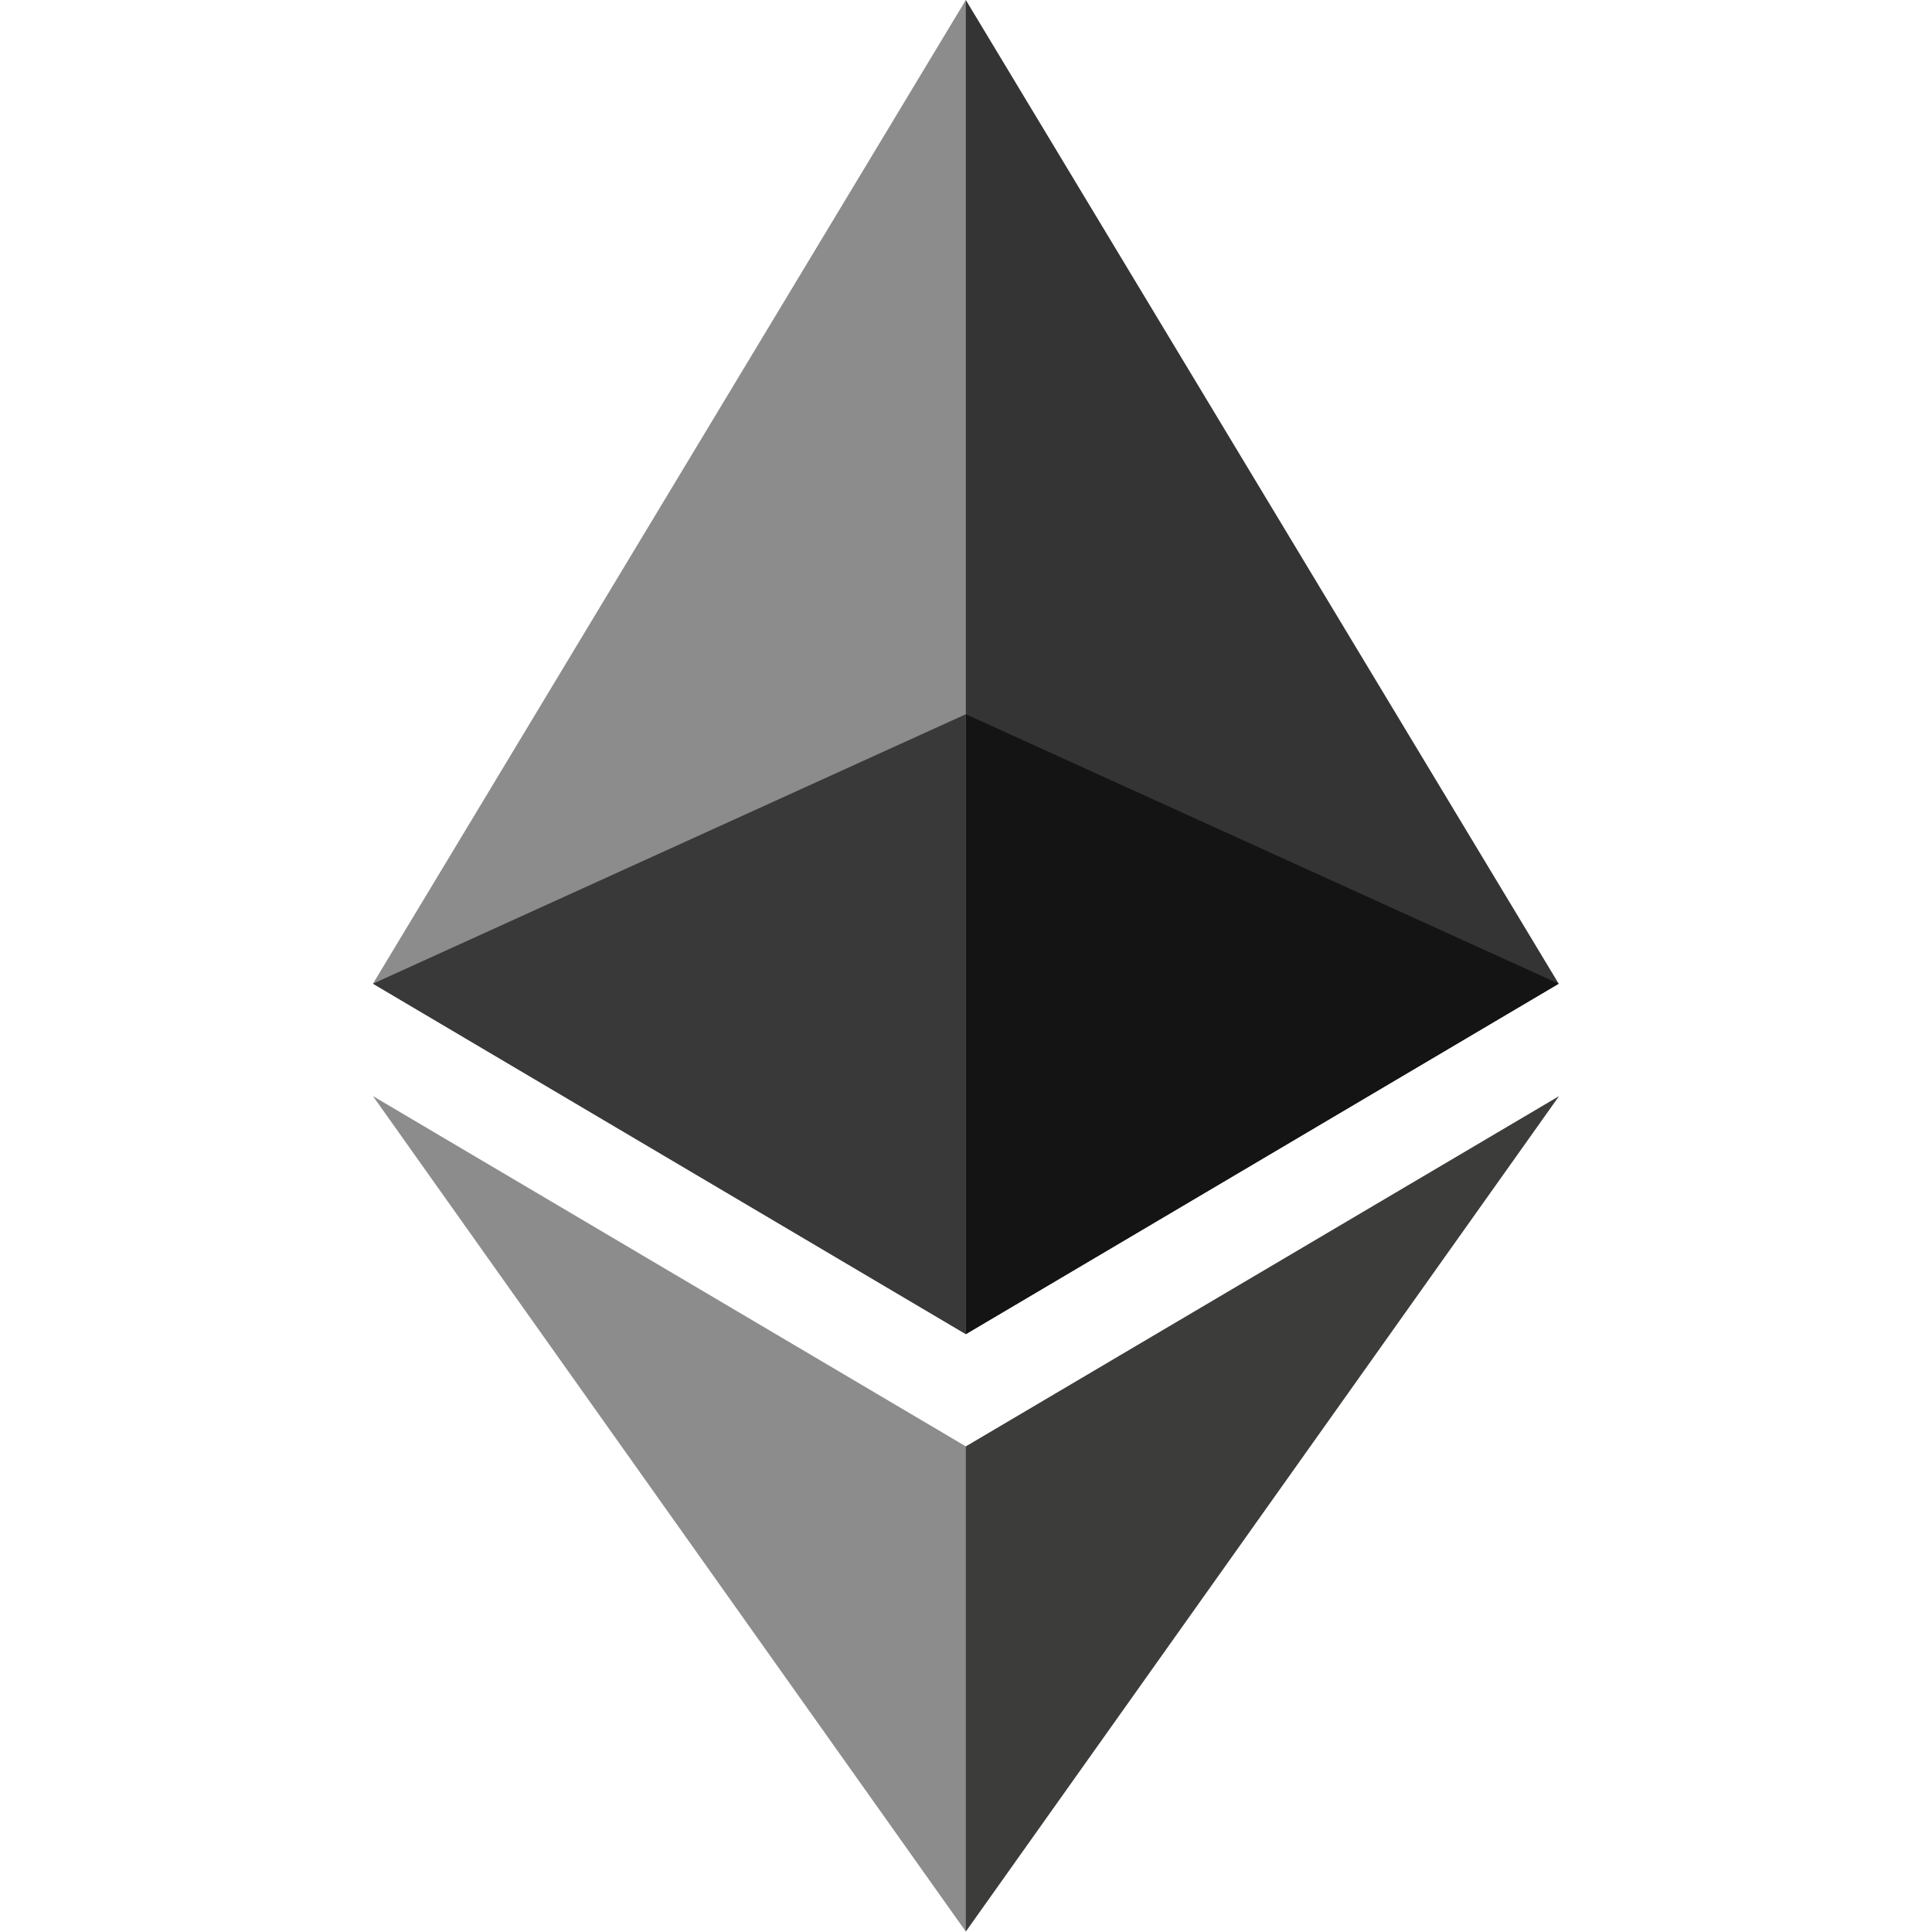
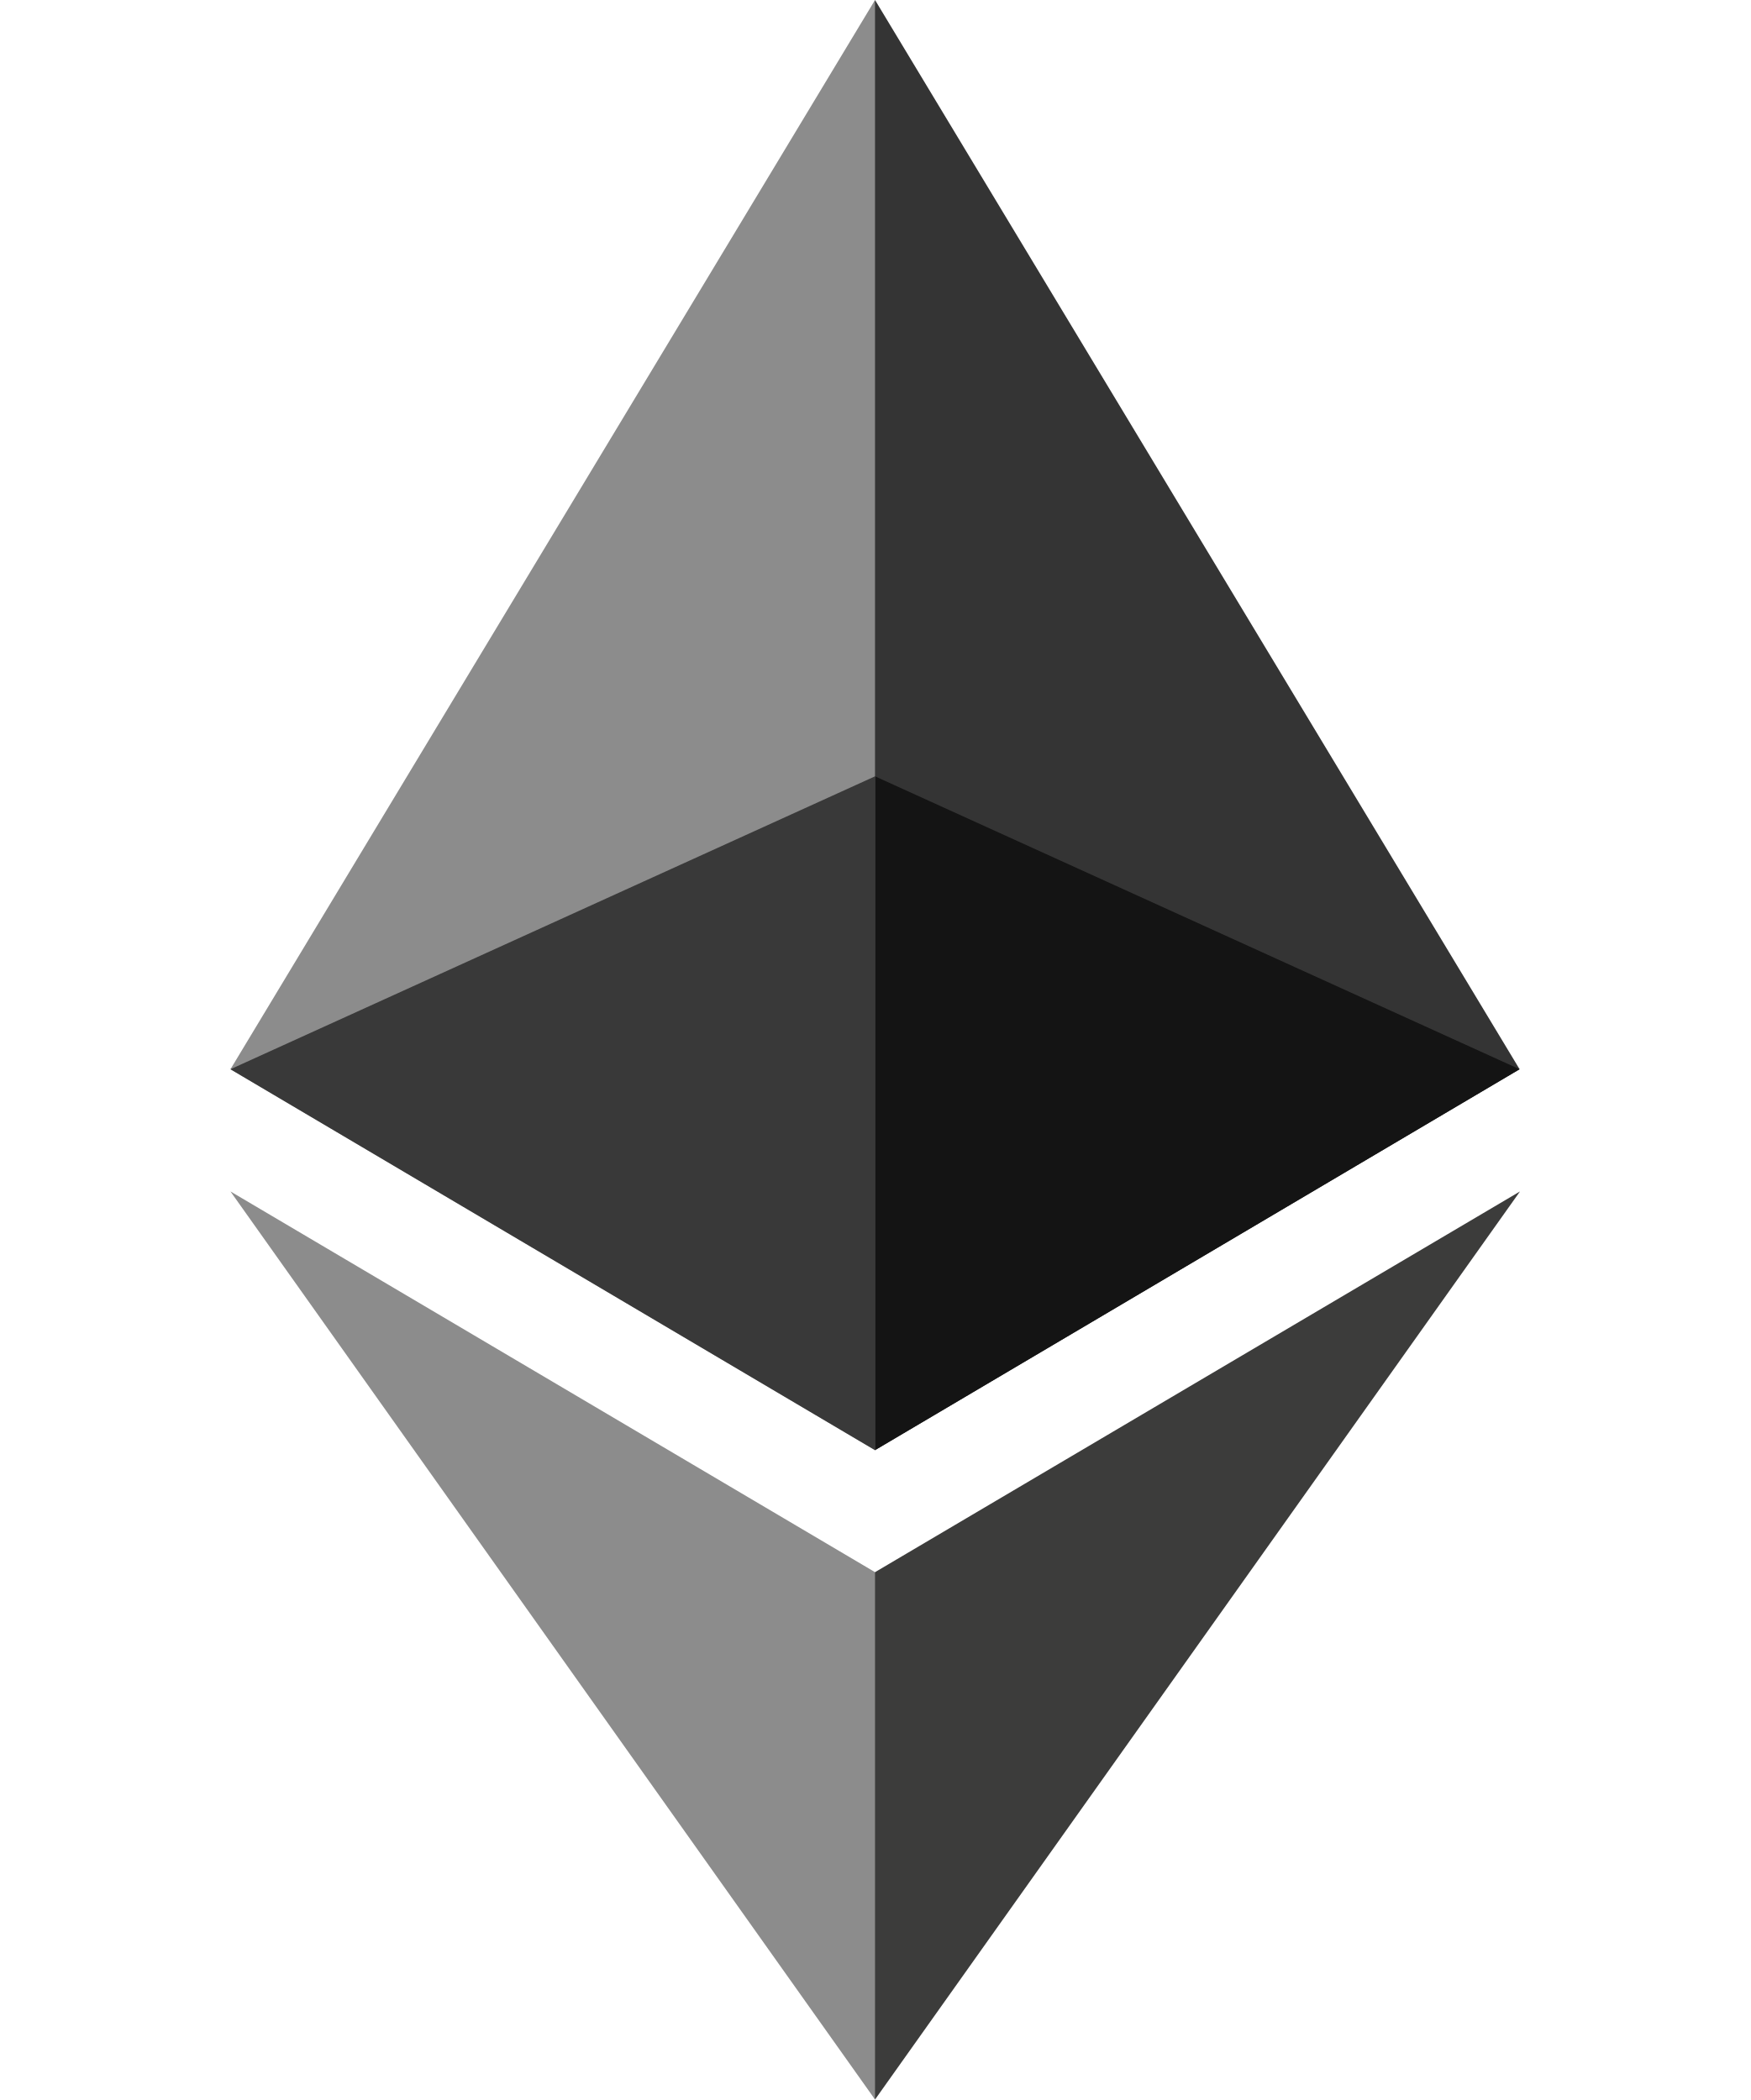
- <svg xmlns="http://www.w3.org/2000/svg" width="25" height="25" viewBox="0 0 256 417" preserveAspectRatio="xMidYMid">
+ <svg xmlns="http://www.w3.org/2000/svg" width="25" height="30" viewBox="0 0 256 417" preserveAspectRatio="xMidYMid">
  <path fill="#343434" d="M127.961 0l-2.795 9.5v275.668l2.795 2.79 127.962-75.638z" />
  <path fill="#8C8C8C" d="M127.962 0L0 212.32l127.962 75.639V154.158z" />
  <path fill="#3C3C3B" d="M127.961 312.187l-1.575 1.92v98.199l1.575 4.6L256 236.587z" />
  <path fill="#8C8C8C" d="M127.962 416.905v-104.72L0 236.585z" />
  <path fill="#141414" d="M127.961 287.958l127.96-75.637-127.96-58.162z" />
  <path fill="#393939" d="M0 212.32l127.96 75.638v-133.8z" />
</svg>
